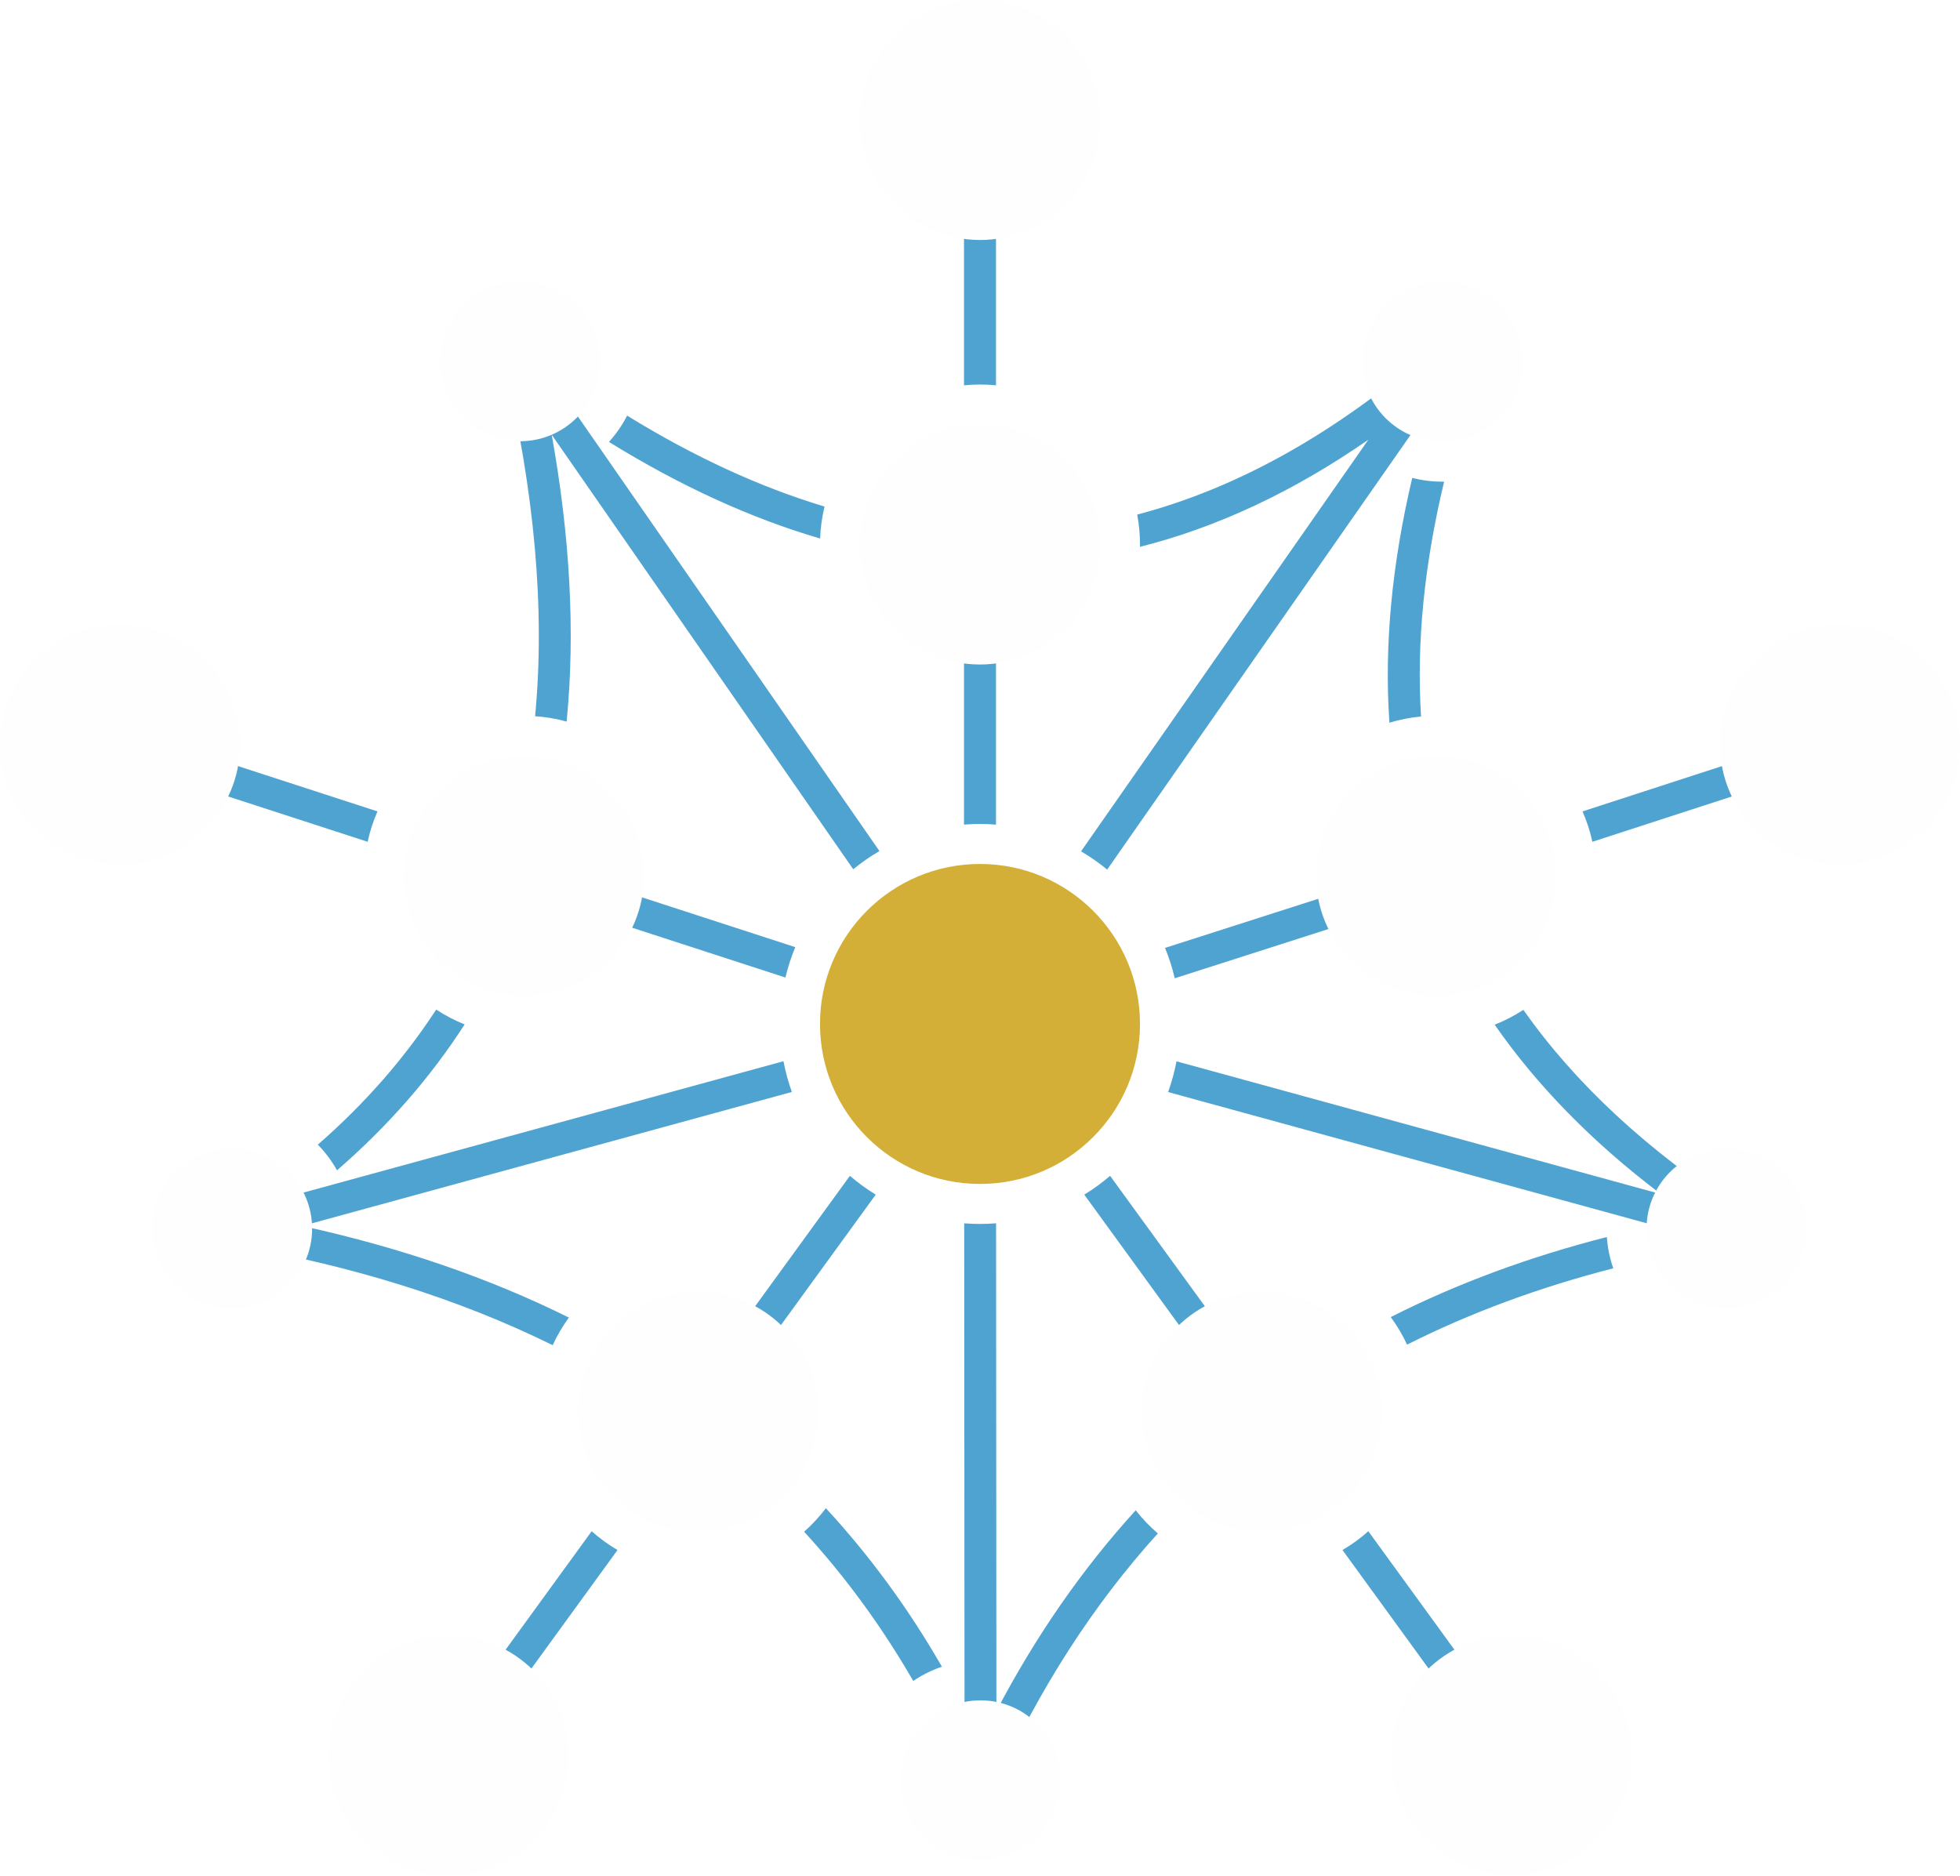
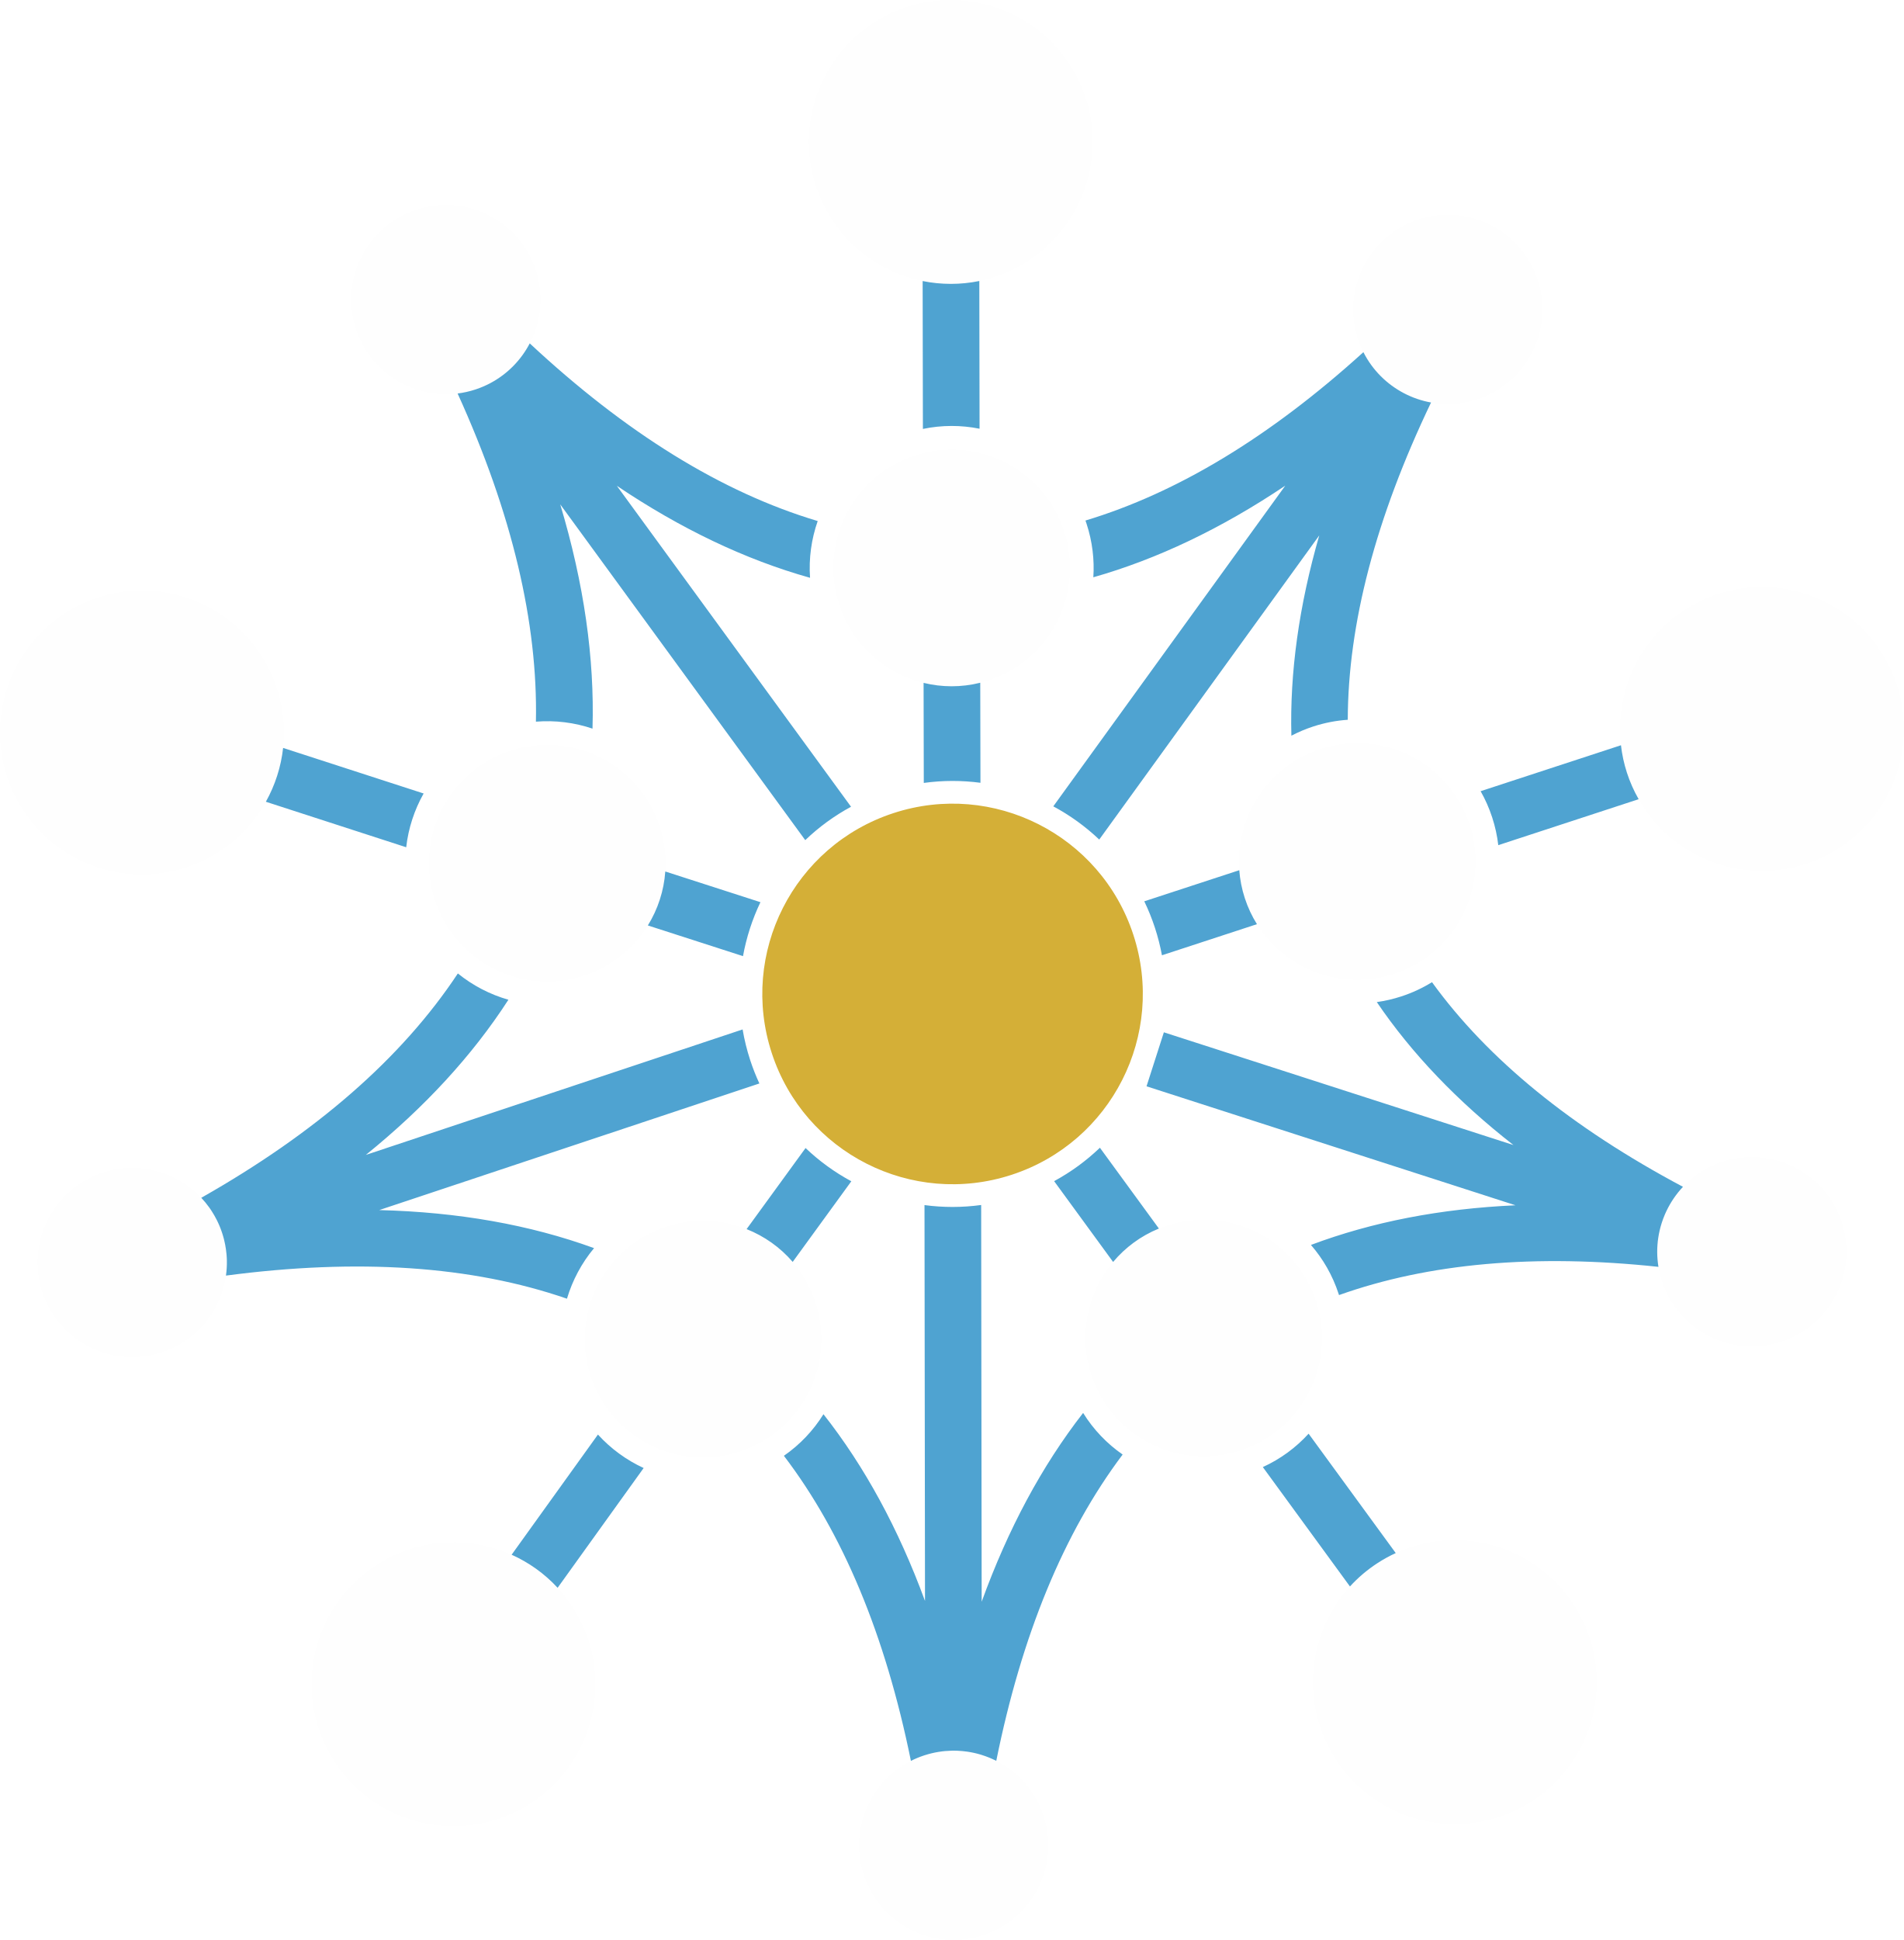
- <svg xmlns="http://www.w3.org/2000/svg" xml:space="preserve" width="122.498mm" height="117.213mm" version="1.1" style="shape-rendering:geometricPrecision; text-rendering:geometricPrecision; image-rendering:optimizeQuality; fill-rule:evenodd; clip-rule:evenodd" viewBox="0 0 12248.74 11720.23">
+ <svg xmlns="http://www.w3.org/2000/svg" xml:space="preserve" width="124.191mm" height="126.528mm" version="1.1" style="shape-rendering:geometricPrecision; text-rendering:geometricPrecision; image-rendering:optimizeQuality; fill-rule:evenodd; clip-rule:evenodd" viewBox="0 0 12418.02 12651.68">
  <defs>
    <style type="text/css">
   
-     .fil2 {fill:#FEFEFE}
-     .fil1 {fill:#D4AF37}
-     .fil0 {fill:#4FA3D1;fill-rule:nonzero}
+     .str0 {stroke:#D4AF37;stroke-width:20;stroke-miterlimit:22.926}
+     .fil1 {fill:#FEFEFE}
+     .fil0 {fill:#D4AF37}
+     .fil2 {fill:#4FA3D1;fill-rule:nonzero}
   
  </style>
  </defs>
  <g id="Camada_x0020_1">
-     <path class="fil0" d="M3919.06 2597.46c417.67,257.32 828.93,446.69 1233.79,568.36 -15.66,64.39 -25.07,131.21 -27.62,199.79 -434.02,-127.07 -873.93,-328.24 -1319.73,-603.8 44.77,-49.25 83.06,-104.48 113.56,-164.36zm5175.64 -280.14l-2175.6 3117.38c-51.16,-42.19 -105.77,-80.32 -163.27,-114.05l1795.43 -2572.65c-466.32,323.68 -942.03,547.04 -1427.17,669.59 0.07,-4.85 0.19,-9.7 0.19,-14.57 0,-63.93 -6.07,-126.43 -17.54,-187.03 627.8,-165.07 1241.33,-509.13 1840.69,-1031.08l65.62 75.38 81.63 57.03zm1284.6 5145.47c-432.21,-327.06 -775.98,-680.71 -1038.45,-1058.78 63.1,-24.89 123.05,-56.08 179.11,-92.68 322.25,457.43 771.31,878.3 1361.32,1258.52l-107.4 167.31 -10.22 37.53 -3463.76 -949.69c22.42,-61.9 40.02,-126.11 52.51,-192.12l3026.89 829.92zm-1696.34 -2946.09c-33.67,-486.73 17,-997.65 142.64,-1530.09 59.92,15.43 122.74,23.62 187.47,23.62 3.92,0 7.82,-0.09 11.72,-0.15 -122.57,511.83 -173.59,1002.02 -144.19,1467.88 -68.08,6.34 -134.21,19.45 -197.64,38.74zm-2456.12 6177c248.53,-473.75 539.45,-891.05 870.56,-1254.85 41.21,52.72 87.6,101.17 138.4,144.65 -401.83,443.68 -742.35,969.72 -1017.26,1583.82l-91.01 -40.63 -99.6 0 -2.32 -3481.24c32.59,2.55 65.52,3.87 98.77,3.87 33.82,0 67.29,-1.38 100.43,-4.02l2.03 3048.39zm2464.45 -2462.34c417.24,-211.13 868.02,-377.06 1350.46,-500.32 4.7,68.07 18.5,133.66 40.17,195.53 -460.25,118.29 -890.42,276.5 -1288.71,476.96 -28.27,-60.96 -62.48,-118.61 -101.92,-172.17zm-6802.5 -569.43c611.07,133.72 1166.6,324.49 1666.42,572.51 -39.24,53.72 -73.24,111.47 -101.29,172.55 -591.94,-291.98 -1265.27,-501.88 -2019.71,-629.95l16.41 -98.43 -26.17 -96.08 3471.78 -950.2c12.44,66.02 30.05,130.21 52.44,192.13l-3059.87 837.47zm3272.49 1763.95c274.36,297.07 516.05,627.24 725.04,990.53 -63.99,21.73 -124.11,51.86 -179.02,89.07 -197.46,-341.49 -424.84,-652.35 -682.09,-932.67 50.09,-44.3 95.7,-93.52 136.08,-146.94zm-1713.49 -6709.03c113.76,633.4 148.41,1232.52 93.3,1792.7 -63.39,-17.49 -129.29,-28.86 -197.05,-33.53 64.15,-673.88 -6.06,-1408.82 -190.88,-2195.82l97.26 -22.66 82.02 -56.64 2163.47 3117.97c-57.65,33.61 -112.38,71.68 -163.7,113.77l-1884.43 -2715.8zm-544.15 3685.44c-211.34,328.38 -475.87,632.91 -797.54,911.82 -32.75,-58.75 -73.16,-112.65 -119.89,-160.34 297.02,-259.29 542.44,-541.22 739.74,-844.29 55.63,36.58 115.09,67.77 177.69,92.8zm5647.51 3167.45l975 1341.97 -161.71 117.17 -974.76 -1341.64c57.76,-33.79 111.84,-73.2 161.47,-117.5zm1338.52 -4498.67l1578.27 -512.83 61.71 189.82 -1578.35 512.85c-14.3,-65.94 -35.05,-129.45 -61.63,-189.84zm-7167.08 5840.64l975 -1341.97c49.63,44.3 103.7,83.71 161.47,117.5l-974.76 1341.64 -161.71 -117.17zm3301.79 -8503.63l0 -1658.15 199.98 0 0 1658.15c-32.89,-3.27 -66.24,-4.96 -99.99,-4.96 -33.75,0 -67.1,1.69 -99.99,4.96zm-3726.94 2852.84l-1578.36 -512.84 61.71 -189.82 1578.28 512.82c-26.59,60.39 -47.36,123.9 -61.63,189.84zm1008.04 117.66l1664.56 540.85c-25.39,60.98 -46.07,124.43 -61.63,189.85l-1664.64 -540.88 61.71 -189.82zm5738.05 189.82l-1702.05 545.58c-15.29,-65.41 -35.75,-128.84 -60.85,-189.85l1701.97 -545.55 60.93 189.82zm-2819.16 -2165.37l0 1750.5c-33,-2.61 -66.32,-3.98 -99.99,-3.98 -33.67,0 -66.99,1.37 -99.99,3.98l0 -1750.5 199.98 0zm-1942.08 5361.95l1029.02 -1416.32c50.49,43.29 104.46,82.63 161.45,117.52l-1028.76 1415.97 -161.71 -117.17zm3522.47 117.17l-1028.76 -1415.97c57,-34.89 110.96,-74.23 161.45,-117.52l1029.02 1416.32 -161.71 117.17z" />
-     <circle class="fil1" cx="6124.38" cy="6399.44" r="999.91" />
-     <circle class="fil2" cx="6124.38" cy="3403.03" r="749.93" />
-     <circle class="fil2" cx="6124.38" cy="749.93" r="749.93" />
-     <circle class="fil2" cx="11498.81" cy="4653.15" r="749.93" />
-     <circle class="fil2" cx="9445.3" cy="10970.29" r="749.93" />
-     <circle class="fil2" cx="2803.45" cy="10970.29" r="749.93" />
-     <circle class="fil2" cx="749.93" cy="4653.17" r="749.93" />
-     <circle class="fil2" cx="3250.43" cy="2257.54" r="499.96" />
-     <circle class="fil2" cx="1450.62" cy="7678.61" r="499.96" />
-     <circle class="fil2" cx="6127.52" cy="11126.7" r="499.96" />
-     <circle class="fil2" cx="10789.83" cy="7678.61" r="499.96" />
-     <circle class="fil2" cx="9013.06" cy="2260.3" r="499.96" />
-     <circle class="fil2" cx="8974.13" cy="5473.49" r="749.93" />
-     <circle class="fil2" cx="7885.61" cy="8823.57" r="749.93" />
-     <circle class="fil2" cx="4363.14" cy="8823.57" r="749.93" />
-     <circle class="fil2" cx="3274.62" cy="5473.49" r="749.93" />
+     <circle class="fil0 str0" transform="matrix(0.599448 -0.19623 0.19623 0.599448 6213.13 6482.04)" r="1957.06" />
+     <path class="fil1" d="M2716.24 1367.11c323.96,-106.05 672.54,70.6 778.59,394.57 106.05,323.95 -70.6,672.54 -394.56,778.59 -323.97,106.05 -672.55,-70.6 -778.6,-394.57 -106.04,-323.96 70.6,-672.54 394.57,-778.59zm1016.77 9110.69c279.35,428.1 158.76,1001.6 -269.34,1280.95 -428.1,279.36 -1001.6,158.77 -1280.95,-269.34 -279.36,-428.09 -158.77,-1001.59 269.33,-1280.95 428.1,-279.35 1001.6,-158.77 1280.96,269.34zm6531.32 -13.75c279.35,428.1 158.77,1001.6 -269.33,1280.95 -428.11,279.35 -1001.6,158.77 -1280.95,-269.33 -279.36,-428.1 -158.78,-1001.6 269.33,-1280.95 428.1,-279.36 1001.6,-158.78 1280.95,269.33zm2003.15 -6215.97c279.35,428.1 158.76,1001.59 -269.34,1280.95 -428.1,279.35 -1001.6,158.76 -1280.95,-269.34 -279.36,-428.1 -158.78,-1001.59 269.34,-1280.95 428.09,-279.35 1001.59,-158.77 1280.95,269.34zm-5291.11 -3828.21c279.35,428.11 158.77,1001.6 -269.34,1280.96 -428.1,279.35 -1001.6,158.76 -1280.95,-269.34 -279.36,-428.09 -158.77,-1001.6 269.34,-1280.95 428.09,-279.36 1001.6,-158.77 1280.95,269.33zm-6338.34 3477.06c485.94,-159.08 1008.82,105.9 1167.9,591.84 159.07,485.94 -105.9,1008.82 -591.85,1167.89 -485.94,159.08 -1008.82,-105.9 -1167.89,-591.84 -159.07,-485.94 105.9,-1008.82 591.84,-1167.89zm3707.52 4102.72c404.96,-132.56 840.68,88.25 973.25,493.21 132.56,404.95 -88.25,840.69 -493.21,973.24 -404.95,132.57 -840.69,-88.24 -973.24,-493.2 -132.57,-404.96 88.24,-840.68 493.2,-973.25zm3265.7 -7.02c404.96,-132.56 840.69,88.25 973.26,493.21 132.55,404.95 -88.26,840.68 -493.21,973.25 -404.96,132.55 -840.69,-88.26 -973.25,-493.21 -132.56,-404.96 88.25,-840.69 493.2,-973.25zm1001.45 -3107.89c404.95,-132.56 840.68,88.25 973.24,493.2 132.56,404.96 -88.25,840.69 -493.2,973.25 -404.96,132.57 -840.69,-88.24 -973.25,-493.2 -132.56,-404.95 88.25,-840.69 493.21,-973.25zm-2645.41 -1914.1c404.96,-132.56 840.69,88.25 973.26,493.2 132.56,404.96 -88.25,840.69 -493.21,973.25 -404.95,132.57 -840.69,-88.25 -973.25,-493.21 -132.56,-404.95 88.25,-840.68 493.2,-973.24zm-2637.69 1925.46c404.96,-132.56 840.69,88.25 973.25,493.21 132.56,404.95 -88.25,840.69 -493.2,973.24 -404.96,132.57 -840.69,-88.24 -973.25,-493.2 -132.56,-404.95 88.25,-840.68 493.2,-973.25zm-2659.14 2750.9c323.96,-106.05 672.54,70.6 778.59,394.57 106.05,323.96 -70.6,672.54 -394.57,778.59 -323.95,106.05 -672.54,-70.59 -778.59,-394.56 -106.05,-323.97 70.6,-672.55 394.57,-778.6zm5357.71 3800.72c323.96,-106.05 672.54,70.6 778.59,394.57 106.05,323.96 -70.59,672.54 -394.56,778.59 -323.96,106.05 -672.55,-70.59 -778.6,-394.56 -106.04,-323.97 70.6,-672.55 394.57,-778.6zm5206.38 -3871.15c323.96,-106.05 672.54,70.59 778.59,394.56 106.05,323.96 -70.6,672.55 -394.57,778.6 -323.95,106.04 -672.54,-70.6 -778.59,-394.57 -106.05,-323.96 70.59,-672.54 394.57,-778.59zm-1983.23 -6145.7c323.96,-106.04 672.55,70.6 778.6,394.57 106.04,323.96 -70.6,672.54 -394.57,778.59 -323.96,106.05 -672.54,-70.59 -778.59,-394.57 -106.05,-323.95 70.59,-672.54 394.56,-778.59z" />
+     <path class="fil2" d="M4339.39 5683.42l620.59 200.16c-53.14,111.24 -91.56,229.57 -113.74,351.87l-620.59 -200.15c65.19,-105.51 104.87,-226.22 113.74,-351.88zm-1865.87 2208.1c513.95,12.97 981.35,95.17 1401.22,248.11 -80.67,96.85 -140.82,209.27 -176.73,329.86 -622.99,-215.39 -1365.68,-263.81 -2224.12,-150.78 4.43,-31.67 6.43,-63.84 5.84,-96.27l-0.02 -1.22 -0.03 -1.15 0 -0.07 -0.03 -1.21 -0.03 -1.22 -0.03 -1.21 -0.02 -0.63 -0.02 -0.59 -0.04 -1.22 -0.04 -1.21 -0.04 -1.22 0 -0.1 -0.04 -1.11 -0.05 -1.22 -0.05 -1.22 -0.03 -0.79 -0.03 -0.43 -0.05 -1.21 -0.06 -1.22 -0.06 -1.22 -0.06 -1.22 -0.07 -1.21 -0.06 -1.23 -0.05 -0.95 -0.02 -0.26 -0.08 -1.22 -0.07 -1.22c-0.25,-4.07 -0.54,-8.12 -0.88,-12.2l-0.1 -1.22 -0.11 -1.22 0 -0.06 -0.21 -2.39 -0.11 -1.21c-1.03,-10.98 -2.35,-21.99 -3.95,-33.01l-0.02 0.01c-2.68,-18.25 -6.2,-36.5 -10.58,-54.72l-0.02 -0.12 -0.36 -1.49 -0.79 -3.21 -0.24 -0.96 -0.17 -0.65 -0.4 -1.6 -1.25 -4.82 -0.37 -1.41 -0.06 -0.2 -0.42 -1.6 -0.28 -1.03 -0.16 -0.58 -0.44 -1.6 -0.17 -0.64 -0.27 -0.97 -0.32 -1.17 -0.13 -0.43 -0.07 -0.25 -0.38 -1.36 -0.42 -1.47 -0.03 -0.12 -0.21 -0.72 -0.26 -0.89 -0.31 -1.09 -0.15 -0.51 -0.48 -1.61 -0.06 -0.25 -0.14 -0.45 -0.27 -0.9 -0.48 -1.6 -0.1 -0.32 -0.32 -1.07 -0.06 -0.21 -0.47 -1.54 -0.02 -0.07 -0.5 -1.6 -0.28 -0.92 -0.07 -0.23 -0.14 -0.44 -0.51 -1.61 -0.24 -0.76 -0.26 -0.84 -0.15 -0.46 -0.36 -1.14 -0.13 -0.38 -0.39 -1.21 -0.52 -1.6 -0.04 -0.13 -0.05 -0.13 -0.03 -0.13 -0.05 -0.12 -0.04 -0.13 -0.04 -0.12 -0.04 -0.13 -0.04 -0.13 -0.05 -0.13 -0.04 -0.13 -0.04 -0.12 -0.02 -0.04 -0.02 -0.09 -0.04 -0.12 -0.05 -0.13 -0.04 -0.12 -0.04 -0.13 -0.04 -0.13 -0.04 -0.13 -0.05 -0.12 -0.04 -0.13 -0.04 -0.12 -0.05 -0.13 -0.02 -0.08 -0.01 -0.05 -0.05 -0.13 -0.04 -0.12 -0.04 -0.13 -0.05 -0.12 -0.04 -0.13 -0.04 -0.13 -0.04 -0.13 -0.04 -0.12 -0.05 -0.13 -0.04 -0.12 -0.04 -0.13 0 0 -0.17 -0.5 -0.04 -0.13 -0.05 -0.13 -0.04 -0.12 -0.43 -1.26 -0.04 -0.13 -0.04 -0.13 -0.04 -0.13 -0.05 -0.12 -0.04 -0.12 -0.03 -0.09 -0.01 -0.04 -0.05 -0.13 -0.04 -0.13 -0.04 -0.12 -0.05 -0.13 -0.04 -0.12 -0.04 -0.13 -0.05 -0.13 -0.06 -0.19 -0.1 -0.31 -0.04 -0.1 -0.46 -1.32 -0.49 -1.43 -0.05 -0.13 -0.28 -0.82 -0.16 -0.47 -0.5 -1.42 -0.07 -0.17 -0.44 -1.25 -0.29 -0.79 -0.22 -0.62 -0.07 -0.21 -0.44 -1.2 -0.51 -1.42 -0.09 -0.24 -0.15 -0.4 -0.28 -0.77 -0.52 -1.41 -0.1 -0.27 -0.42 -1.13 -0.18 -0.49 -0.35 -0.92 -0.12 -0.3 -0.41 -1.1 -0.53 -1.4 -0.12 -0.33 -0.01 -0.01 -0.41 -1.05 -0.53 -1.4 -0.15 -0.37 -0.39 -1.02 -0.08 -0.18 -0.47 -1.22 -0.16 -0.4 -0.38 -0.99 -0.56 -1.39 -0.01 -0.02 -0.16 -0.41 -0.38 -0.95 -0.75 -1.85 -0.32 -0.79 -0.05 -0.12 -0.56 -1.39 -0.21 -0.5 -0.36 -0.87 -0.45 -1.11 -0.11 -0.27 -0.23 -0.53 -0.35 -0.85 -0.57 -1.37 -0.24 -0.56 -0.34 -0.81 -0.58 -1.36 -0.19 -0.46 -0.11 -0.23 -0.05 -0.13 -0.06 -0.13 -0.1 -0.26 -0.06 -0.12 -0.01 -0.04 -0.05 -0.09 -0.05 -0.13 -0.06 -0.13 -0.05 -0.13 -0.38 -0.89 0 0 -0.06 -0.13 -0.06 -0.13 -0.05 -0.13 -0.06 -0.12 -0.05 -0.13 -0.06 -0.13 -0.05 -0.13 -0.06 -0.12 -0.05 -0.13 -0.06 -0.13 -0.03 -0.07 -0.03 -0.05 -0.05 -0.13 -0.06 -0.13 -0.05 -0.13 -0.06 -0.13 -0.05 -0.12 -0.06 -0.13 -0.05 -0.13 -0.06 -0.12 -0.06 -0.13 -0.05 -0.13 -0.01 -0.04 -0.05 -0.08 -1.46 -3.31 -0.29 -0.67 -0.22 -0.49 -0.38 -0.86 -0.33 -0.72 -0.89 -1.98 -0.16 -0.34 -0.19 -0.41 -0.27 -0.59 -0.62 -1.35 -0.36 -0.78 -2.53 -5.41 -0.86 -1.82 -0.42 -0.87 -0.18 -0.37 -0.04 -0.1 -0.64 -1.32 -0.44 -0.9 -0.2 -0.42 -0.53 -1.09 -0.12 -0.24 -0.46 -0.92 -0.19 -0.4 -0.3 -0.6 -1.49 -3 -0.17 -0.35 -0.66 -1.31 -0.18 -0.33 -0.48 -0.98c-9.58,-18.89 -20.07,-37.11 -31.38,-54.64l-1.59 -2.46 -3.21 -4.88 -1.62 -2.43 -0.2 -0.3 -1.43 -2.12 -0.91 -1.33 -0.74 -1.08 -1.62 -2.36 -0.03 -0.04 -1.67 -2.39 -0.68 -0.98 -2.4 -3.39 -0.28 -0.39 -1.69 -2.36c-15.53,-21.54 -32.35,-41.91 -50.33,-61.05 745.67,-422.59 1306.99,-909.05 1673.51,-1463 97.24,78.71 209.59,137.11 329.78,171.45 -236.22,365.24 -547.04,702.25 -929.99,1011.96l2457.56 -818.32c11.41,67.02 27.84,134.03 49.62,200.58 17.15,52.38 37.19,102.96 59.74,151.8l-2479.55 825.65zm2897.56 1331.3c267.82,339.99 488.87,745.51 662.26,1217.81l-3.28 -2581.67c120.92,16.16 245.1,16.43 369.63,-0.6l3.3 2587.22c172.23,-474.9 392.66,-885.48 661.68,-1231.2 67.47,108.86 155.79,200.54 257.78,271.41 -384.24,510.86 -658.53,1177.31 -824.24,1997.48 -30.65,-15.46 -62.57,-28.38 -95.44,-38.59l-2.39 -0.74 -2.94 -0.89 -2.4 -0.71 -4.07 -1.19 -0.64 -0.19 -4.82 -1.36 -1.16 -0.33 -3.53 -0.96 -2.85 -0.77 -2.58 -0.67 -3.07 -0.8 -2.24 -0.57 -3.69 -0.91 -1.5 -0.36 -4.02 -0.97 -2.19 -0.5 -3 -0.69 -2.94 -0.66 -1.53 -0.34 -2.34 -0.5 -1.24 -0.26 -4.23 -0.89 -0.35 -0.06 -5.19 -1.04 -0.79 -0.15 -4.41 -0.84 -1.66 -0.31c-3.39,-0.62 -6.79,-1.22 -10.19,-1.78l-0.55 -0.09c-3.65,-0.6 -7.3,-1.18 -10.96,-1.71l-0.22 -0.03 -3.02 -0.43 0.01 0.02c-19.8,-2.8 -39.8,-4.64 -59.92,-5.49l-0.97 -0.05 -3.35 -0.12 -0.83 -0.03 -3.49 -0.11 -4.21 -0.11 -0.11 0 -0.53 -0.01 -3.8 -0.06 -0.39 -0.01 -3.94 -0.04 -0.24 0 -4.1 -0.01 -0.09 0 -0.15 0c-2.74,0 -5.48,0.02 -8.23,0.06l-0.21 0 -3.99 0.07c-57.36,1.21 -115.5,10.49 -172.91,28.61l0 -0.05 -6.45 2.07c-30.23,9.9 -59.16,21.91 -86.72,35.81 -167.59,-824.6 -444.84,-1486.13 -828.43,-1989.56 104.97,-72.7 192.22,-165.48 258.06,-271.14zm3179.54 -1103.99c399.52,-150.12 844.16,-236.46 1334.26,-258.55l-2406.57 -776.01 113.06 -352.09 2280.06 735.22c-366.2,-286.07 -663.36,-596.8 -891.15,-932.3 53.59,-7.51 107.26,-19.84 160.5,-37.27 71.48,-23.4 138.14,-54.73 199.42,-92.6 364.62,503.57 910.71,948.31 1637.07,1334.6 -44.08,46.87 -80.39,100.2 -107.85,157.83l-0.26 0.56 -1.28 2.7 -0.55 1.16 -0.22 0.48c-2.33,5 -4.59,10.03 -6.79,15.1l-1.68 3.91c-7.26,17.03 -13.74,34.39 -19.45,52.03l-0.74 2.31c-9.95,31.19 -17.47,63.23 -22.37,95.85l-0.02 -0.01c-9.32,61.94 -9.28,125.94 1.16,189.97 -805.15,-85.88 -1499.2,-23.9 -2083.54,184.13 -0.84,-2.67 -1.64,-5.35 -2.51,-8.01 -39.65,-121.11 -101.89,-228.49 -180.53,-319zm783.36 -5493.83c-360.92,754.2 -541.52,1443.72 -543.13,2069.02 -75.28,5.1 -151.15,19.52 -226.14,44.07 -49.59,16.24 -96.83,36.32 -141.6,59.69 -10.89,-412.13 49.62,-847.48 181.81,-1306.11l-1435.07 1983.46c-90.17,-85.53 -191.12,-158.27 -299.73,-216.58l1513.05 -2091.24c-418.16,280.52 -835.44,479.03 -1251.84,597.41 7.6,-114.77 -6.16,-232.87 -44.14,-348.89 -2.32,-7.11 -4.74,-14.16 -7.23,-21.18 597.2,-179.9 1201.41,-543.59 1812.85,-1097.98 30.03,59.36 68.84,112.26 114.3,157.58l0 -0.02c89,88.74 203.4,148.43 326.87,170.77zm-5878.67 -385.64c624.58,582.33 1250.63,971.32 1878.22,1158.58 -41.05,116.98 -58.89,242.74 -49.96,370.16 -423.26,-118.83 -843.31,-319.55 -1260.22,-600.01l1527.55 2093.06c-110.56,59.8 -210.61,133.38 -298.64,217.81l-1598.15 -2189.8c155.15,517.05 224.45,1004.26 210.54,1462.57 -116.89,-39.39 -242.28,-55.69 -369.11,-45.4 12.93,-643.88 -154.35,-1356.13 -510.7,-2140.14 38.52,-4.86 77.14,-13.4 115.43,-25.93l5.85 -1.95 -0.03 -0.04c30.45,-10.3 59.56,-22.74 87.25,-37.12l-0.01 0 5.36 -2.82 0.36 -0.19c111.98,-59.64 199.97,-150.98 256.26,-258.79zm742.91 7334.33l-561.11 781.05c-86.13,-93.25 -188.61,-165.66 -300.06,-215.58l563.03 -783.72c84.21,92.59 185.95,166.54 298.14,218.25zm1354.58 -1870.01l-382.37 525.79c-81.98,-95.18 -185.62,-168.2 -300.68,-213.85l384.52 -528.73c89.79,85.53 190.33,158.34 298.53,216.8zm2982.67 1646.06l568.25 778.53c-41.1,18.88 -81.32,40.98 -120.35,66.44 -67.1,43.79 -126.65,94.82 -178.28,151.37l-568.24 -778.51c115.96,-52.96 216.64,-127.77 298.62,-217.83zm-1361.31 -1864.8l384.73 526.96c-119.22,48.69 -220.35,124.55 -298.57,217.92l-384.76 -527.02c110.54,-59.81 210.59,-133.4 298.6,-217.86zm2483.22 -2325.21l915.36 -299.64c13.86,120.85 51.83,240.53 115.38,351.89l-915.53 299.69c-7.07,-60.63 -20.26,-121.47 -39.99,-181.73 -19.73,-60.27 -45.07,-117.13 -75.22,-170.21zm-2193.76 718.13l619.61 -202.83c4.56,60.92 16.43,122.28 36.29,182.95 19.86,60.66 46.57,117.17 78.91,169l-619.59 202.82c-11.18,-60.07 -26.37,-120.13 -45.91,-179.8 -19.53,-59.67 -42.8,-117.08 -69.31,-172.14zm-1444.01 -3080.6l-1.65 -964.4c120.92,24.44 246.71,24.9 369.64,-0.32l1.65 963.44c-119.4,-24.03 -244.81,-24.73 -369.64,1.28zm5.83 2308.59l-1.36 -652.51c118.29,29.04 244.71,30.41 369.64,-0.82l1.36 652.44c-120.92,-16.06 -245.12,-16.24 -369.64,0.89zm-3375.95 419.53l-915.42 -296.73c60.12,-107.6 98.84,-226.94 112.52,-351.04l916.56 297.1c-60.49,107.41 -99.57,226.65 -113.66,350.67z" />
  </g>
</svg>
